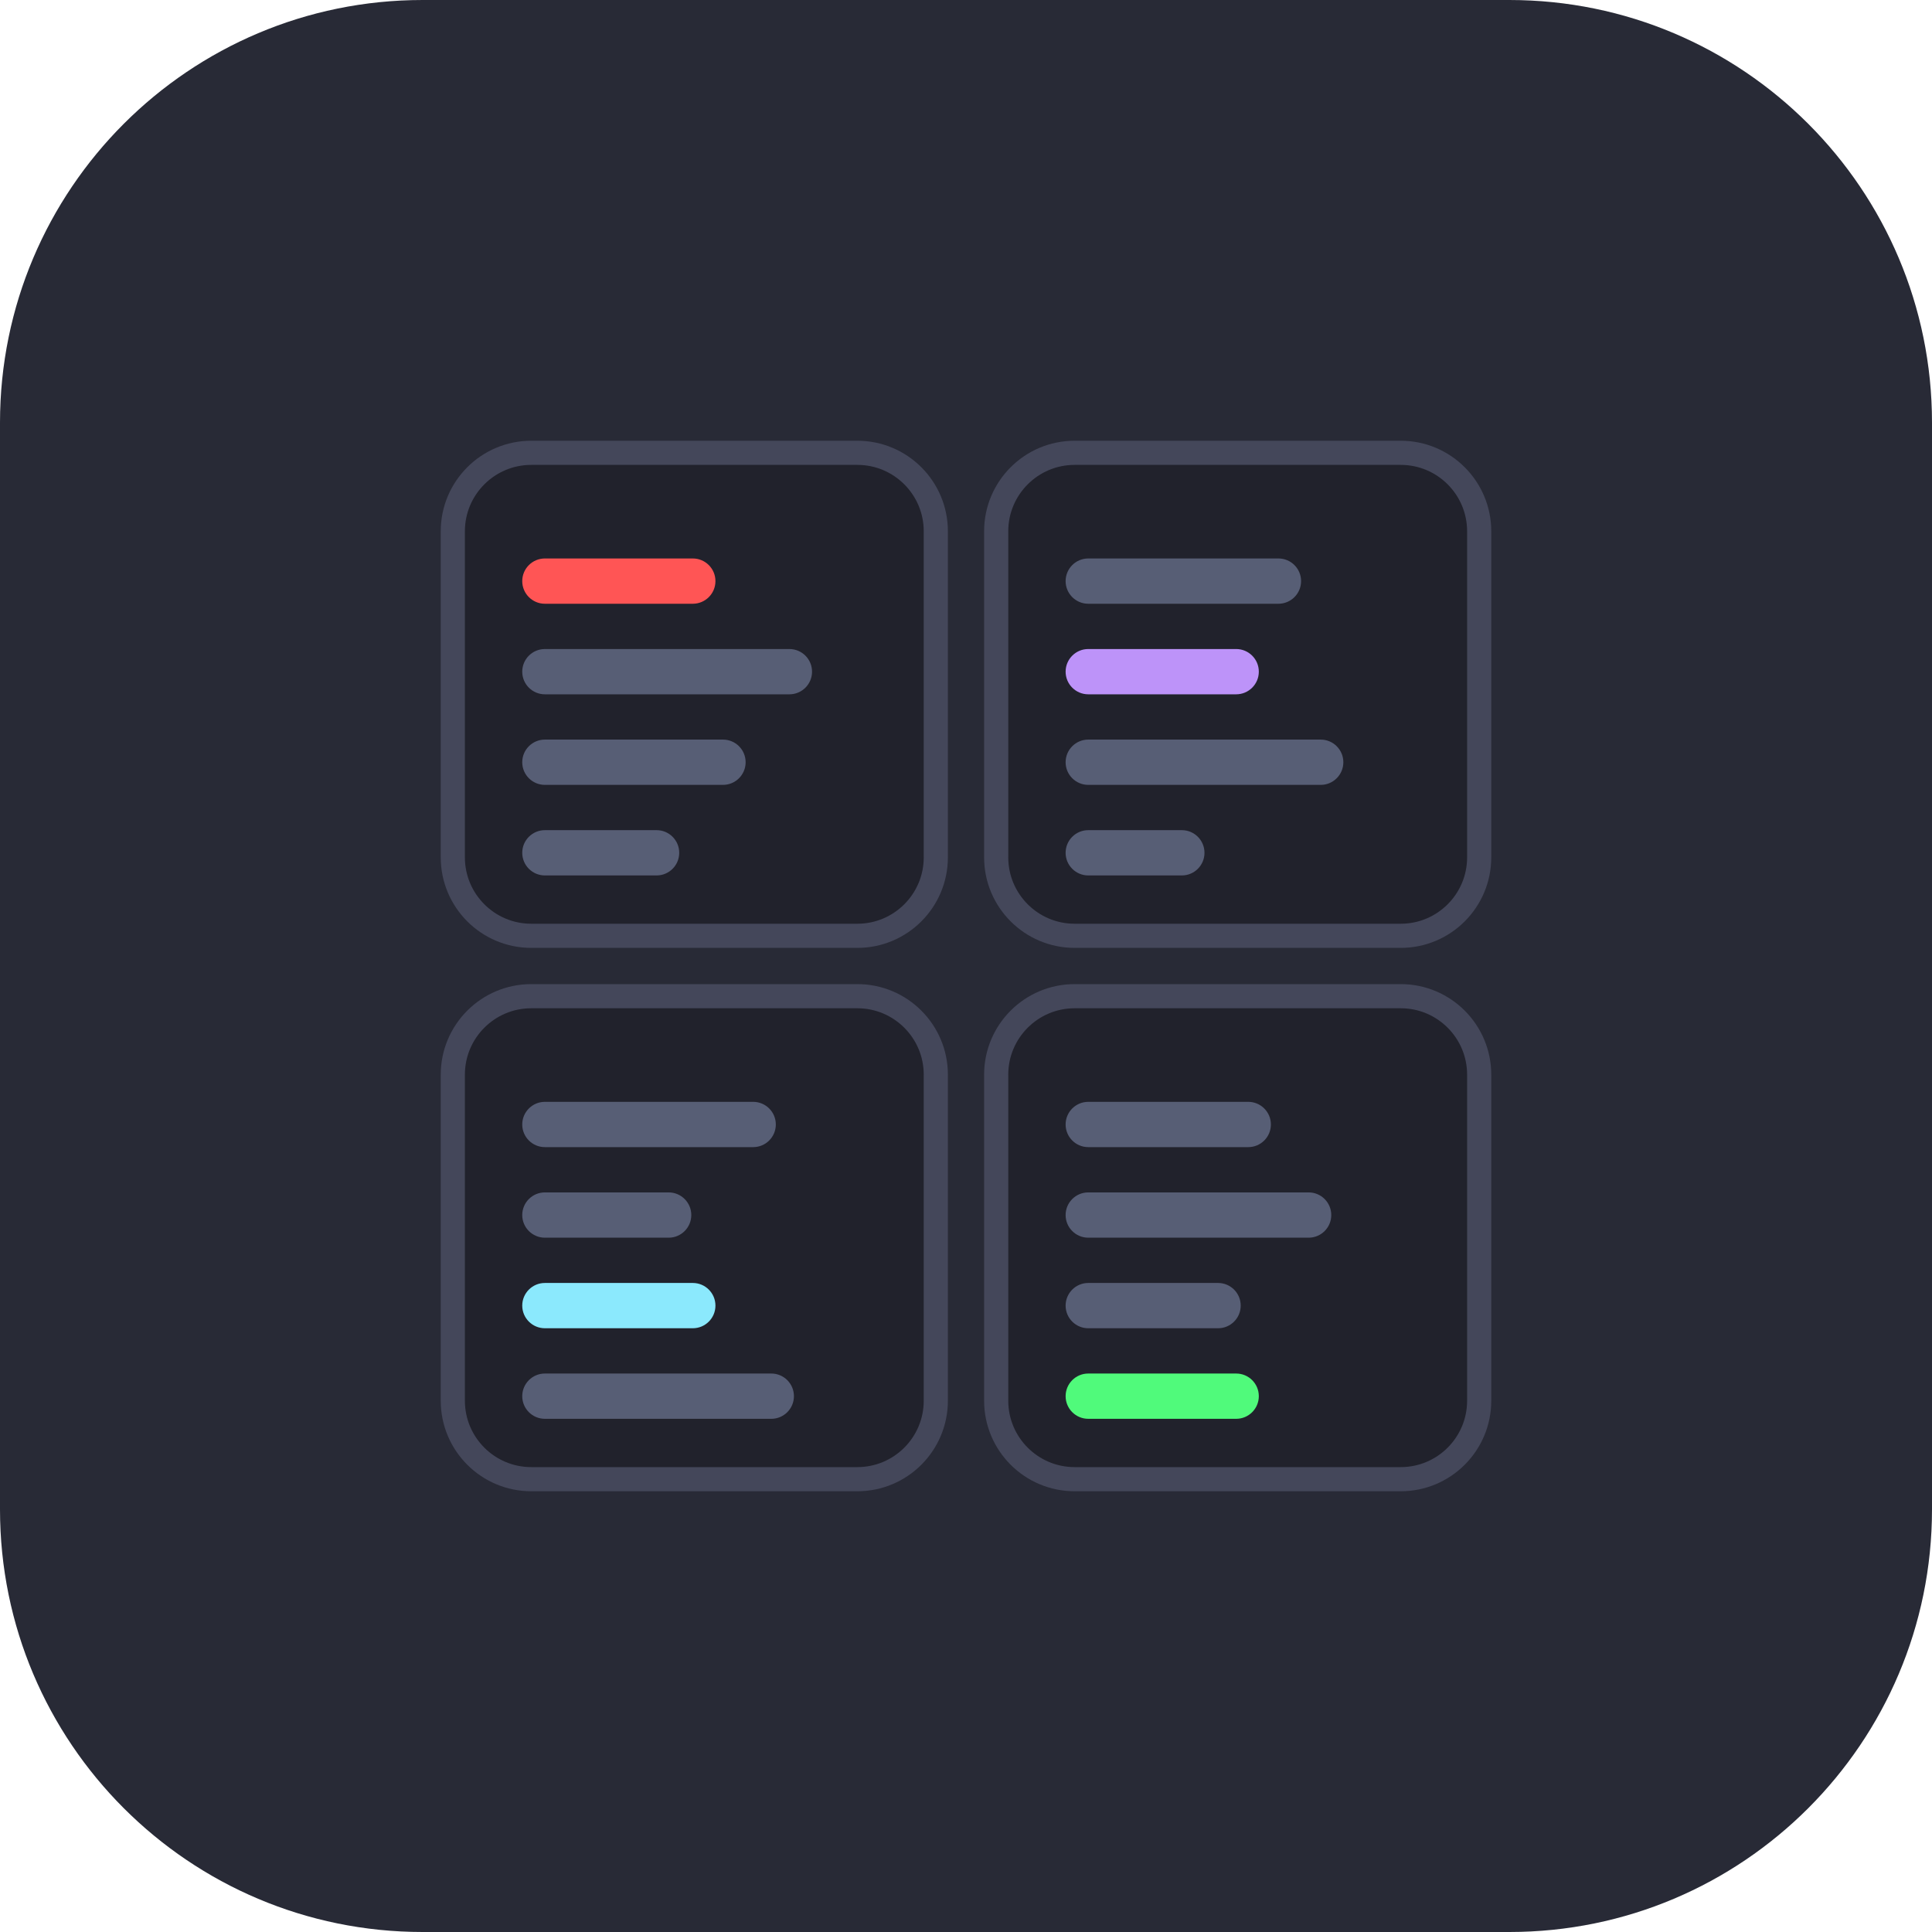
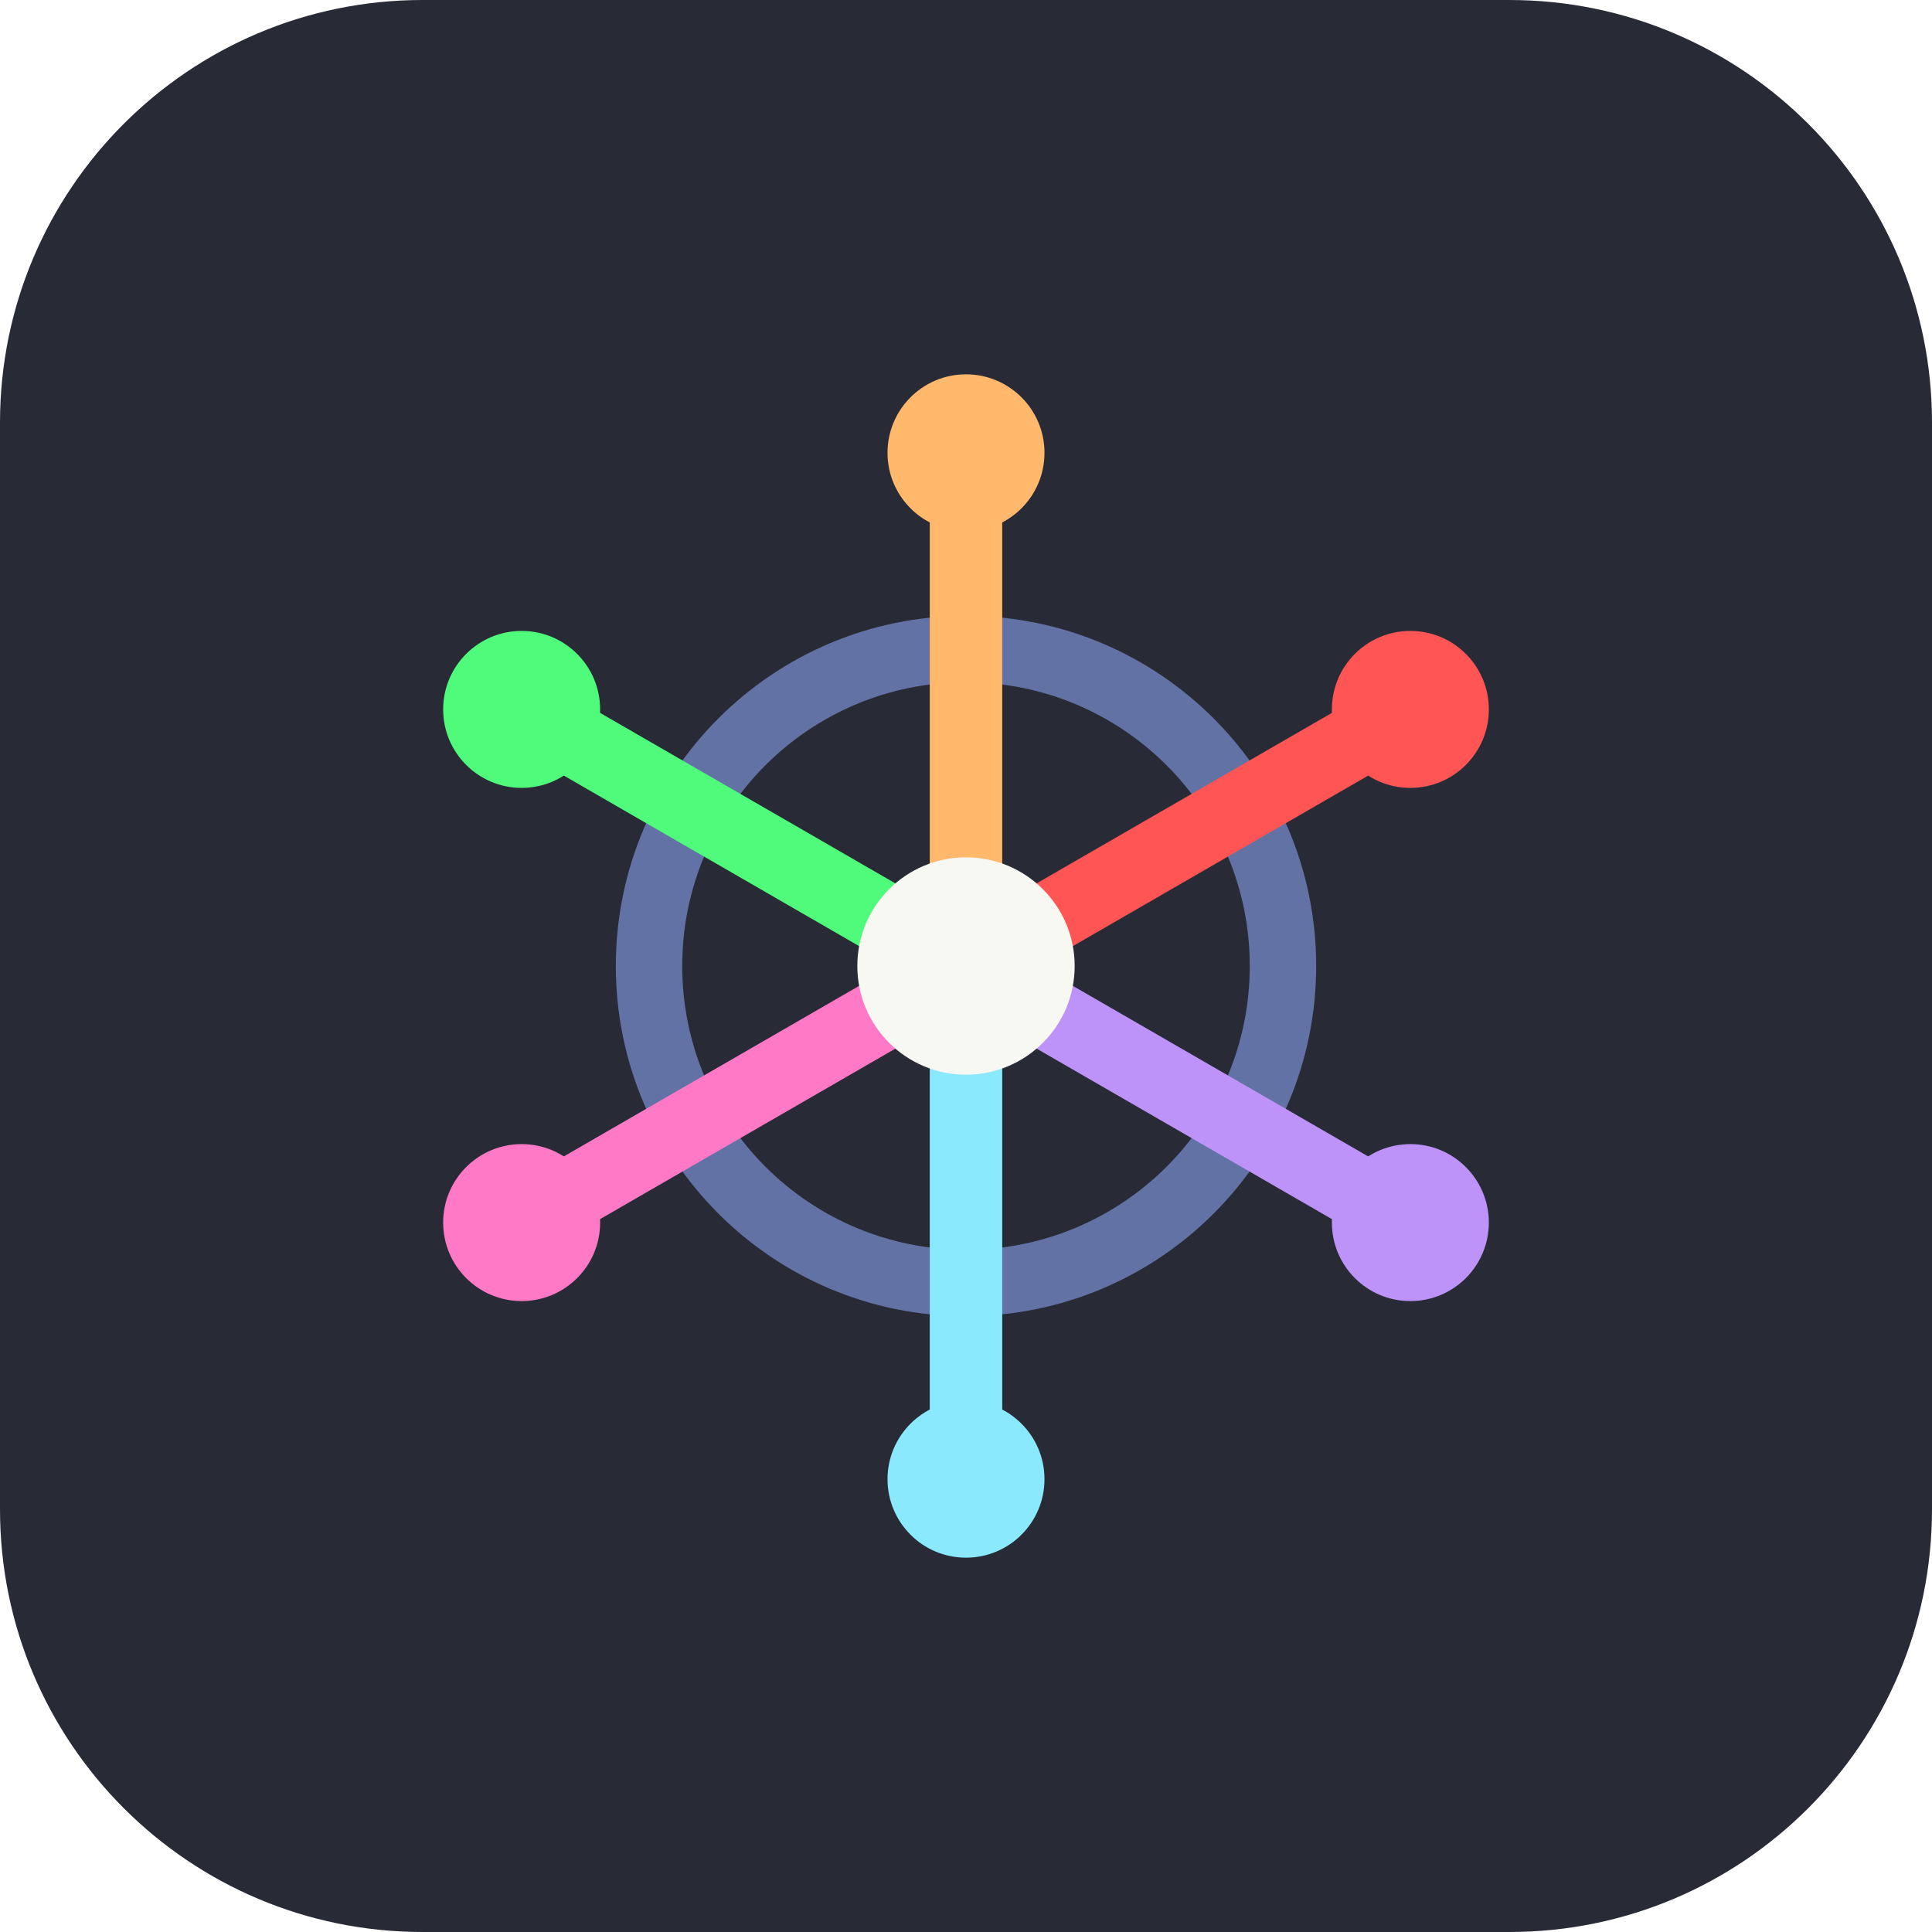
<svg xmlns="http://www.w3.org/2000/svg" viewBox="0 0 64 64">
  <rect width="64" height="64" rx="14" fill="#282a36" />
-   <g transform="translate(12,12) scale(1.0)">
-     <g fill="#21222c" stroke="#44475a" stroke-width="0.8">
-       <rect x="3" y="3" width="16" height="16" rx="2.6" />
-       <rect x="21" y="3" width="16" height="16" rx="2.6" />
-       <rect x="3" y="21" width="16" height="16" rx="2.6" />
-       <rect x="21" y="21" width="16" height="16" rx="2.6" />
+   <g transform="translate(12,12)">
+     <circle cx="20" cy="20" r="10.5" fill="none" stroke="#6272a4" stroke-width="2.2" />
+     <g stroke-width="2.4" stroke-linecap="round">
+       <line x1="20" y1="20" x2="20" y2="3" stroke="#ffb86c" />
+       <line x1="20" y1="20" x2="34.72" y2="11.5" stroke="#ff5555" />
+       <line x1="20" y1="20" x2="34.72" y2="28.5" stroke="#bd93f9" />
+       <line x1="20" y1="20" x2="20" y2="37" stroke="#8be9fd" />
+       <line x1="20" y1="20" x2="5.28" y2="28.5" stroke="#ff79c6" />
+       <line x1="20" y1="20" x2="5.28" y2="11.5" stroke="#50fa7b" />
    </g>
-     <g fill="#8e99bd" opacity="0.5">
-       <rect x="5.3" y="9.5" width="9.6" height="1.5" rx="0.75" />
-       <rect x="5.3" y="12.5" width="7.4" height="1.5" rx="0.75" />
-       <rect x="5.3" y="15.5" width="5.2" height="1.5" rx="0.75" />
-       <rect x="23.3" y="6.5" width="7.8" height="1.5" rx="0.75" />
-       <rect x="23.3" y="12.5" width="9.2" height="1.5" rx="0.75" />
-       <rect x="23.3" y="15.5" width="4.6" height="1.5" rx="0.75" />
-       <rect x="5.3" y="24.5" width="8.4" height="1.5" rx="0.75" />
-       <rect x="5.3" y="27.5" width="5.6" height="1.5" rx="0.75" />
-       <rect x="5.3" y="33.5" width="9.0" height="1.5" rx="0.75" />
-       <rect x="23.3" y="24.5" width="6.8" height="1.5" rx="0.75" />
-       <rect x="23.3" y="27.5" width="8.8" height="1.5" rx="0.75" />
-       <rect x="23.3" y="30.5" width="5.8" height="1.5" rx="0.75" />
-     </g>
-     <rect x="5.3" y="6.5" width="6.4" height="1.5" rx="0.75" fill="#ff5555" />
-     <rect x="23.3" y="9.5" width="6.4" height="1.5" rx="0.75" fill="#bd93f9" />
-     <rect x="5.3" y="30.5" width="6.4" height="1.5" rx="0.75" fill="#8be9fd" />
-     <rect x="23.3" y="33.5" width="6.4" height="1.5" rx="0.75" fill="#50fa7b" />
+     <circle cx="20" cy="3" r="2.6" fill="#ffb86c" />
+     <circle cx="34.72" cy="11.5" r="2.6" fill="#ff5555" />
+     <circle cx="34.72" cy="28.5" r="2.6" fill="#bd93f9" />
+     <circle cx="20" cy="37" r="2.6" fill="#8be9fd" />
+     <circle cx="5.28" cy="28.5" r="2.6" fill="#ff79c6" />
+     <circle cx="5.28" cy="11.5" r="2.6" fill="#50fa7b" />
+     <circle cx="20" cy="20" r="3.6" fill="#f8f8f2" />
  </g>
</svg>
